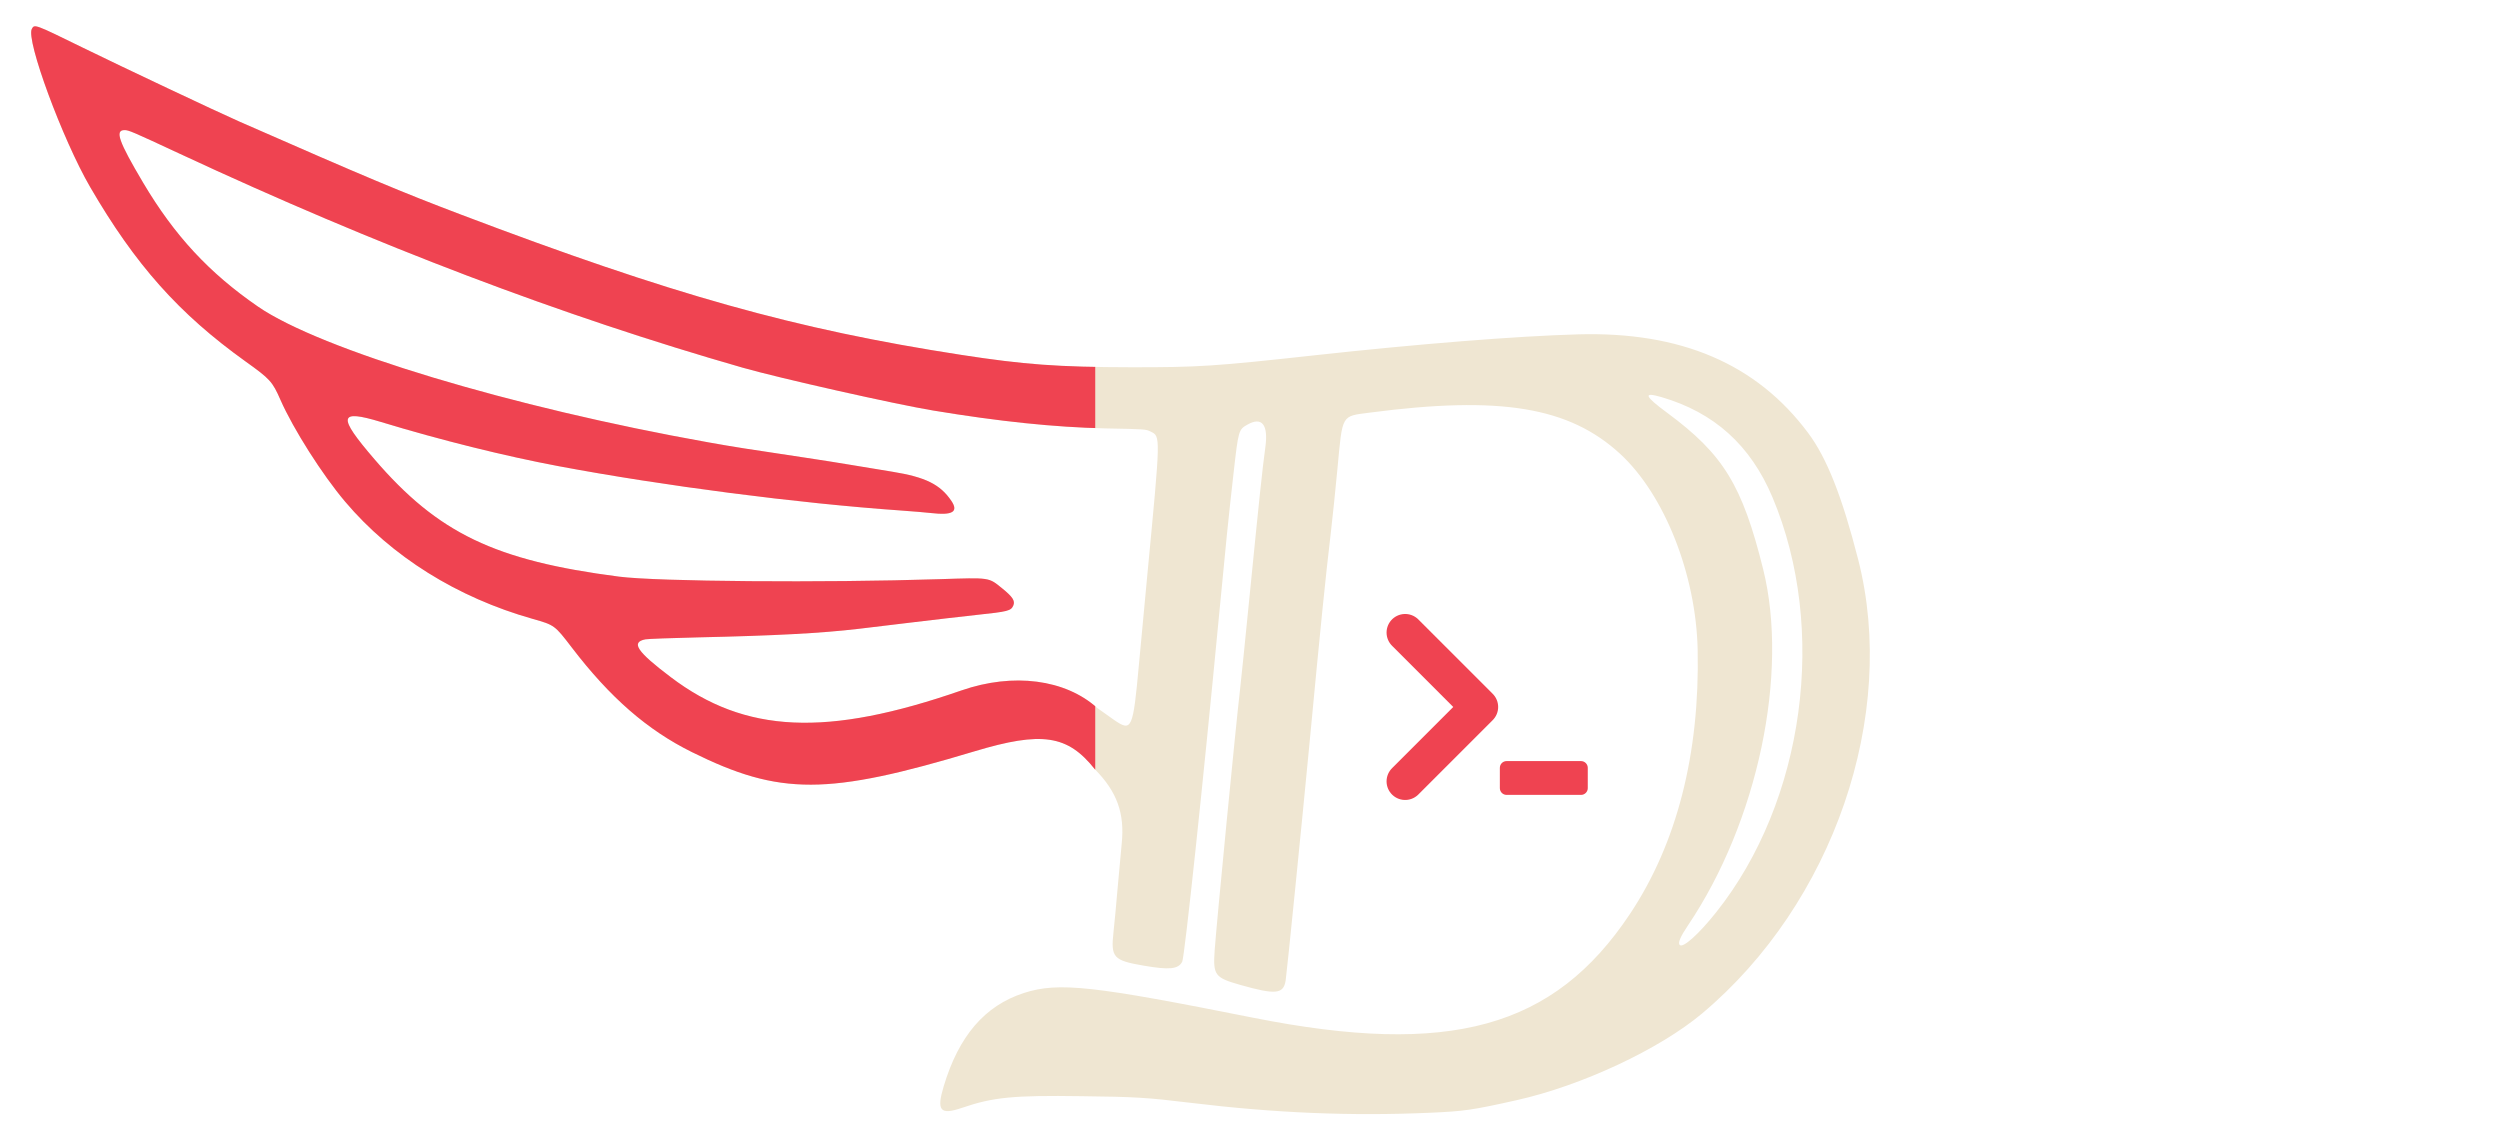
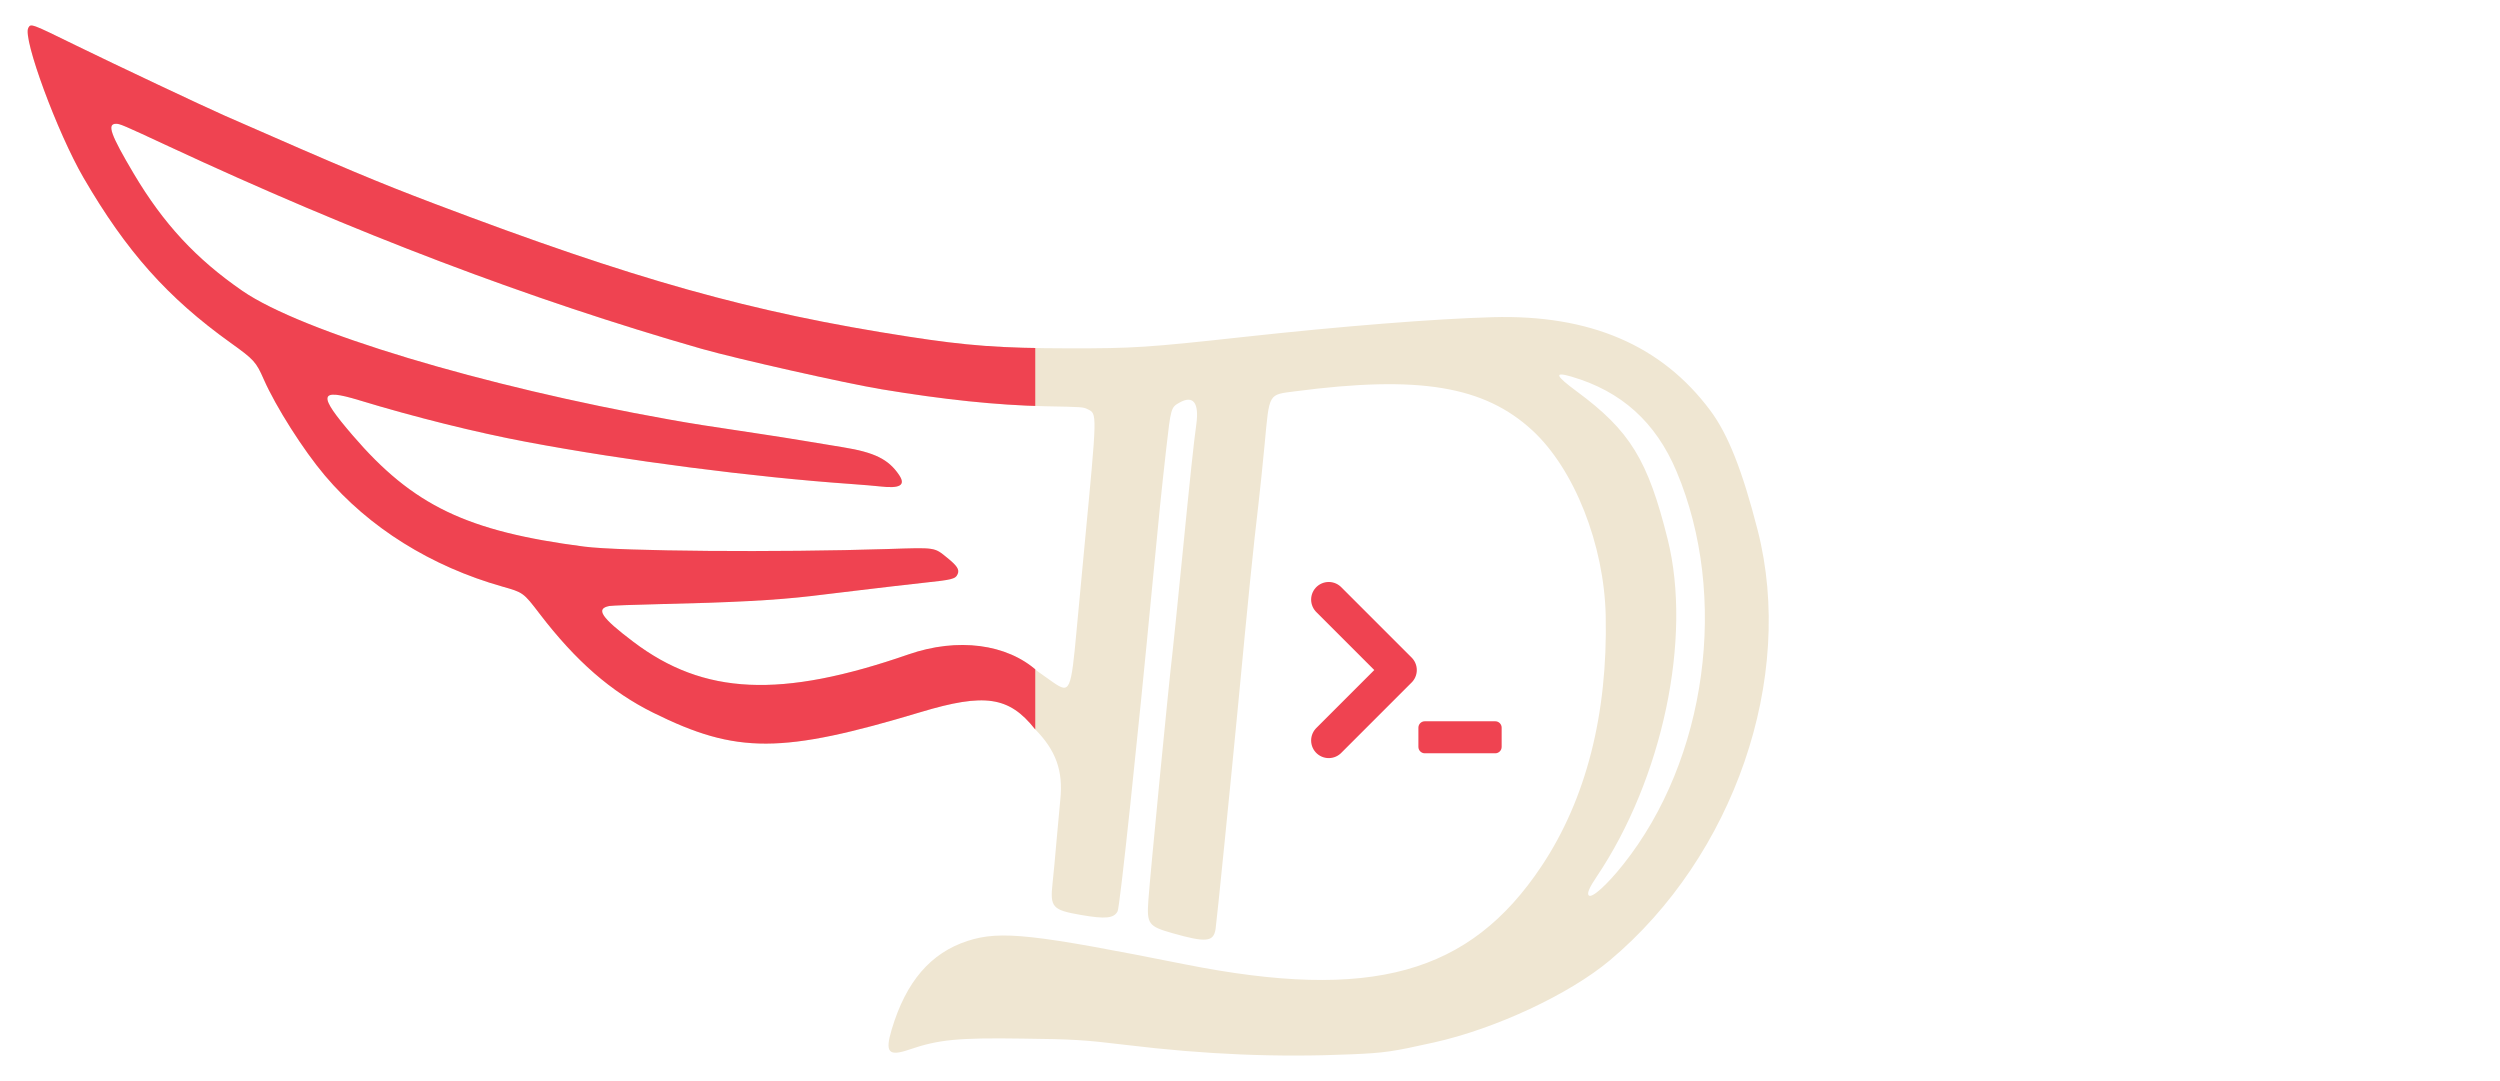
- <svg xmlns="http://www.w3.org/2000/svg" viewBox="62.2 34.3 627.4 286.5" width="590" height="269">
+ <svg xmlns="http://www.w3.org/2000/svg" viewBox="62.2 34.3 663.6 286.5" width="590" height="255">
  <defs>
    <clipPath id="wing">
      <path d="M52,24 H337 V250 H52 Z" />
    </clipPath>
  </defs>
  <path fill-rule="evenodd" fill="#efe6d2" d="M421.00,314.00 C429.80,313.61 431.70,313.34 442.85,310.85 C459.19,307.21 478.77,298.06 489.50,289.07 C522.51,261.39 538.79,214.06 528.76,174.91 C524.69,159.00 520.89,149.41 516.16,143.08 C503.23,125.76 484.20,117.61 458.38,118.34 C442.98,118.77 418.37,120.73 392.10,123.61 C366.95,126.37 362.98,126.63 346.00,126.61 C327.54,126.58 319.04,125.93 303.32,123.50 C261.66,117.07 230.71,108.39 177.50,88.21 C162.60,82.56 154.02,78.97 121.90,64.87 C116.71,62.60 92.28,51.06 82.60,46.32 C70.35,40.32 70.39,40.33 69.71,41.56 C68.18,44.29 77.41,69.33 84.37,81.31 C95.73,100.86 106.69,113.16 123.40,125.13 C129.62,129.58 130.18,130.19 132.21,134.82 C135.44,142.15 142.70,153.58 148.45,160.38 C160.12,174.18 176.62,184.49 195.61,189.86 C201.09,191.41 201.14,191.44 205.46,197.09 C215.07,209.65 224.43,217.80 235.60,223.33 C257.74,234.31 269.67,234.27 306.67,223.14 C323.57,218.06 330.06,219.02 336.90,227.65 C342.48,233.31 344.44,238.73 343.65,246.38 C343.44,248.44 342.98,253.44 342.63,257.50 C342.29,261.56 341.82,266.54 341.59,268.58 C340.89,274.97 341.53,275.70 349.12,277.01 C355.64,278.14 357.88,277.92 358.86,276.03 C359.46,274.87 364.09,231.31 368.13,188.88 C369.83,170.94 370.47,164.73 371.75,153.38 C372.99,142.40 373.02,142.28 375.29,141.01 C378.91,138.97 380.53,141.04 379.76,146.70 C379.02,152.09 378.25,159.38 375.87,183.38 C374.70,195.20 373.57,206.22 373.37,207.88 C372.44,215.59 367.46,266.75 367.02,273.13 C366.58,279.43 367.03,280.03 373.46,281.86 C382.34,284.38 384.31,284.19 384.86,280.77 C385.14,279.08 389.01,240.50 390.75,222.25 C393.75,190.59 394.79,180.33 396.25,167.88 C396.65,164.44 397.39,157.35 397.88,152.12 C399.18,138.27 398.78,138.96 406.04,138.01 C438.83,133.72 456.12,136.57 468.95,148.39 C480.09,158.66 488.02,178.72 488.42,197.62 C488.97,223.76 483.20,246.30 471.42,264.00 C452.30,292.74 426.18,299.95 376.75,290.12 C336.67,282.14 327.87,281.04 319.07,283.89 C309.23,287.08 302.70,294.68 298.90,307.38 C297.06,313.52 298.03,314.64 303.57,312.74 C311.31,310.09 316.45,309.58 333.50,309.83 C347.07,309.99 349.94,310.16 361.00,311.50 C382.15,314.07 401.21,314.86 421.00,314.00 Z M483.92,271.83 C483.40,271.32 484.05,269.77 486.00,266.88 C503.52,240.85 511.39,203.55 504.88,177.35 C499.63,156.23 494.88,148.49 480.75,138.05 C475.02,133.82 474.62,132.75 479.27,134.10 C492.57,137.97 501.70,146.19 507.22,159.28 C521.18,192.39 515.30,235.70 493.06,263.62 C488.70,269.10 484.74,272.65 483.92,271.83 Z M341.71,215.24 C340.70,214.55 338.81,213.21 337.51,212.26 C329.49,205.03 316.39,203.33 303.38,207.84 C269.46,219.61 249.04,218.68 230.30,204.50 C221.78,198.06 220.22,195.73 223.92,195.00 C224.57,194.88 230.46,194.66 237.00,194.51 C256.71,194.07 267.99,193.47 277.50,192.36 C279.26,192.15 285.29,191.43 290.90,190.75 C296.51,190.07 303.80,189.23 307.10,188.87 C315.13,188.02 315.82,187.84 316.41,186.49 C316.90,185.33 316.25,184.33 313.66,182.23 C310.14,179.38 310.73,179.47 297.80,179.88 C268.63,180.82 226.94,180.48 217.30,179.24 C186.09,175.20 171.82,168.35 155.80,149.70 C146.47,138.84 146.78,137.12 157.50,140.37 C172.38,144.90 188.64,148.94 202.10,151.47 C228.32,156.40 262.32,160.81 288.20,162.62 C291.22,162.84 294.65,163.12 295.80,163.26 C301.13,163.88 302.68,162.94 300.85,160.22 C298.05,156.06 294.34,154.22 286.00,152.87 C282.98,152.38 278.21,151.59 275.40,151.12 C272.59,150.65 267.65,149.86 264.40,149.38 C249.07,147.09 246.24,146.64 239.78,145.49 C190.37,136.69 142.25,122.19 126.53,111.35 C114.27,102.90 105.58,93.53 97.70,80.25 C91.52,69.82 90.52,67.00 93.02,67.00 C94.06,67.00 94.86,67.34 106.97,72.98 C156.42,96.02 202.98,113.70 248.40,126.72 C257.61,129.35 286.68,135.90 296.24,137.48 C312.83,140.23 326.61,141.68 339.54,141.98 C349.58,142.17 349.71,142.18 350.91,142.77 C353.45,144.03 353.46,143.37 350.11,178.62 C349.36,186.60 348.40,196.78 347.99,201.25 C346.48,217.71 346.20,218.32 341.71,215.24 Z" />
  <path fill-rule="evenodd" fill="#ef4351" clip-path="url(#wing)" d="M421.00,314.00 C429.80,313.61 431.70,313.34 442.85,310.85 C459.19,307.21 478.77,298.06 489.50,289.07 C522.51,261.39 538.79,214.06 528.76,174.91 C524.69,159.00 520.89,149.41 516.16,143.08 C503.23,125.76 484.20,117.61 458.38,118.34 C442.98,118.77 418.37,120.73 392.10,123.61 C366.95,126.37 362.98,126.63 346.00,126.61 C327.54,126.58 319.04,125.93 303.32,123.50 C261.66,117.07 230.71,108.39 177.50,88.21 C162.60,82.56 154.02,78.97 121.90,64.87 C116.71,62.60 92.28,51.06 82.60,46.32 C70.35,40.32 70.39,40.33 69.71,41.56 C68.18,44.29 77.41,69.33 84.37,81.31 C95.73,100.86 106.69,113.16 123.40,125.13 C129.62,129.58 130.18,130.19 132.21,134.82 C135.44,142.15 142.70,153.58 148.45,160.38 C160.12,174.18 176.62,184.49 195.61,189.86 C201.09,191.41 201.14,191.44 205.46,197.09 C215.07,209.65 224.43,217.80 235.60,223.33 C257.74,234.31 269.67,234.27 306.67,223.14 C323.57,218.06 330.06,219.02 336.90,227.65 C342.48,233.31 344.44,238.73 343.65,246.38 C343.44,248.44 342.98,253.44 342.63,257.50 C342.29,261.56 341.82,266.54 341.59,268.58 C340.89,274.97 341.53,275.70 349.12,277.01 C355.64,278.14 357.88,277.92 358.86,276.03 C359.46,274.87 364.09,231.31 368.13,188.88 C369.83,170.94 370.47,164.73 371.75,153.38 C372.99,142.40 373.02,142.28 375.29,141.01 C378.91,138.97 380.53,141.04 379.76,146.70 C379.02,152.09 378.25,159.38 375.87,183.38 C374.70,195.20 373.57,206.22 373.37,207.88 C372.44,215.59 367.46,266.75 367.02,273.13 C366.58,279.43 367.03,280.03 373.46,281.86 C382.34,284.38 384.31,284.19 384.86,280.77 C385.14,279.08 389.01,240.50 390.75,222.25 C393.75,190.59 394.79,180.33 396.25,167.88 C396.65,164.44 397.39,157.35 397.88,152.12 C399.18,138.27 398.78,138.96 406.04,138.01 C438.83,133.72 456.12,136.57 468.95,148.39 C480.09,158.66 488.02,178.72 488.42,197.62 C488.97,223.76 483.20,246.30 471.42,264.00 C452.30,292.74 426.18,299.95 376.75,290.12 C336.67,282.14 327.87,281.04 319.07,283.89 C309.23,287.08 302.70,294.68 298.90,307.38 C297.06,313.52 298.03,314.64 303.57,312.74 C311.31,310.09 316.45,309.58 333.50,309.83 C347.07,309.99 349.94,310.16 361.00,311.50 C382.15,314.07 401.21,314.86 421.00,314.00 Z M483.92,271.83 C483.40,271.32 484.05,269.77 486.00,266.88 C503.52,240.85 511.39,203.55 504.88,177.35 C499.63,156.23 494.88,148.49 480.75,138.05 C475.02,133.82 474.62,132.75 479.27,134.10 C492.57,137.97 501.70,146.19 507.22,159.28 C521.18,192.39 515.30,235.70 493.06,263.62 C488.70,269.10 484.74,272.65 483.92,271.83 Z M341.71,215.24 C340.70,214.55 338.81,213.21 337.51,212.26 C329.49,205.03 316.39,203.33 303.38,207.84 C269.46,219.61 249.04,218.68 230.30,204.50 C221.78,198.06 220.22,195.73 223.92,195.00 C224.57,194.88 230.46,194.66 237.00,194.51 C256.71,194.07 267.99,193.47 277.50,192.36 C279.26,192.15 285.29,191.43 290.90,190.75 C296.51,190.07 303.80,189.23 307.10,188.87 C315.13,188.02 315.82,187.84 316.41,186.49 C316.90,185.33 316.25,184.33 313.66,182.23 C310.14,179.38 310.73,179.47 297.80,179.88 C268.63,180.82 226.94,180.48 217.30,179.24 C186.09,175.20 171.82,168.35 155.80,149.70 C146.47,138.84 146.78,137.12 157.50,140.37 C172.38,144.90 188.64,148.94 202.10,151.47 C228.32,156.40 262.32,160.81 288.20,162.62 C291.22,162.84 294.65,163.12 295.80,163.26 C301.13,163.88 302.68,162.94 300.85,160.22 C298.05,156.06 294.34,154.22 286.00,152.87 C282.98,152.38 278.21,151.59 275.40,151.12 C272.59,150.65 267.65,149.86 264.40,149.38 C249.07,147.09 246.24,146.64 239.78,145.49 C190.37,136.69 142.25,122.19 126.53,111.35 C114.27,102.90 105.58,93.53 97.70,80.25 C91.52,69.82 90.52,67.00 93.02,67.00 C94.06,67.00 94.86,67.34 106.97,72.98 C156.42,96.02 202.98,113.70 248.40,126.72 C257.61,129.35 286.68,135.90 296.24,137.48 C312.83,140.23 326.61,141.68 339.54,141.98 C349.58,142.17 349.71,142.18 350.91,142.77 C353.45,144.03 353.46,143.37 350.11,178.62 C349.36,186.60 348.40,196.78 347.99,201.25 C346.48,217.71 346.20,218.32 341.71,215.24 Z" />
  <g transform="translate(437,212) scale(0.85)">
    <path fill="none" stroke="#ef4351" stroke-width="11" stroke-linecap="round" stroke-linejoin="round" d="M-26,-22 L-4,0 L-26,22" />
    <rect x="2" y="16" width="26" height="10" rx="2" fill="#ef4351" />
  </g>
</svg>
